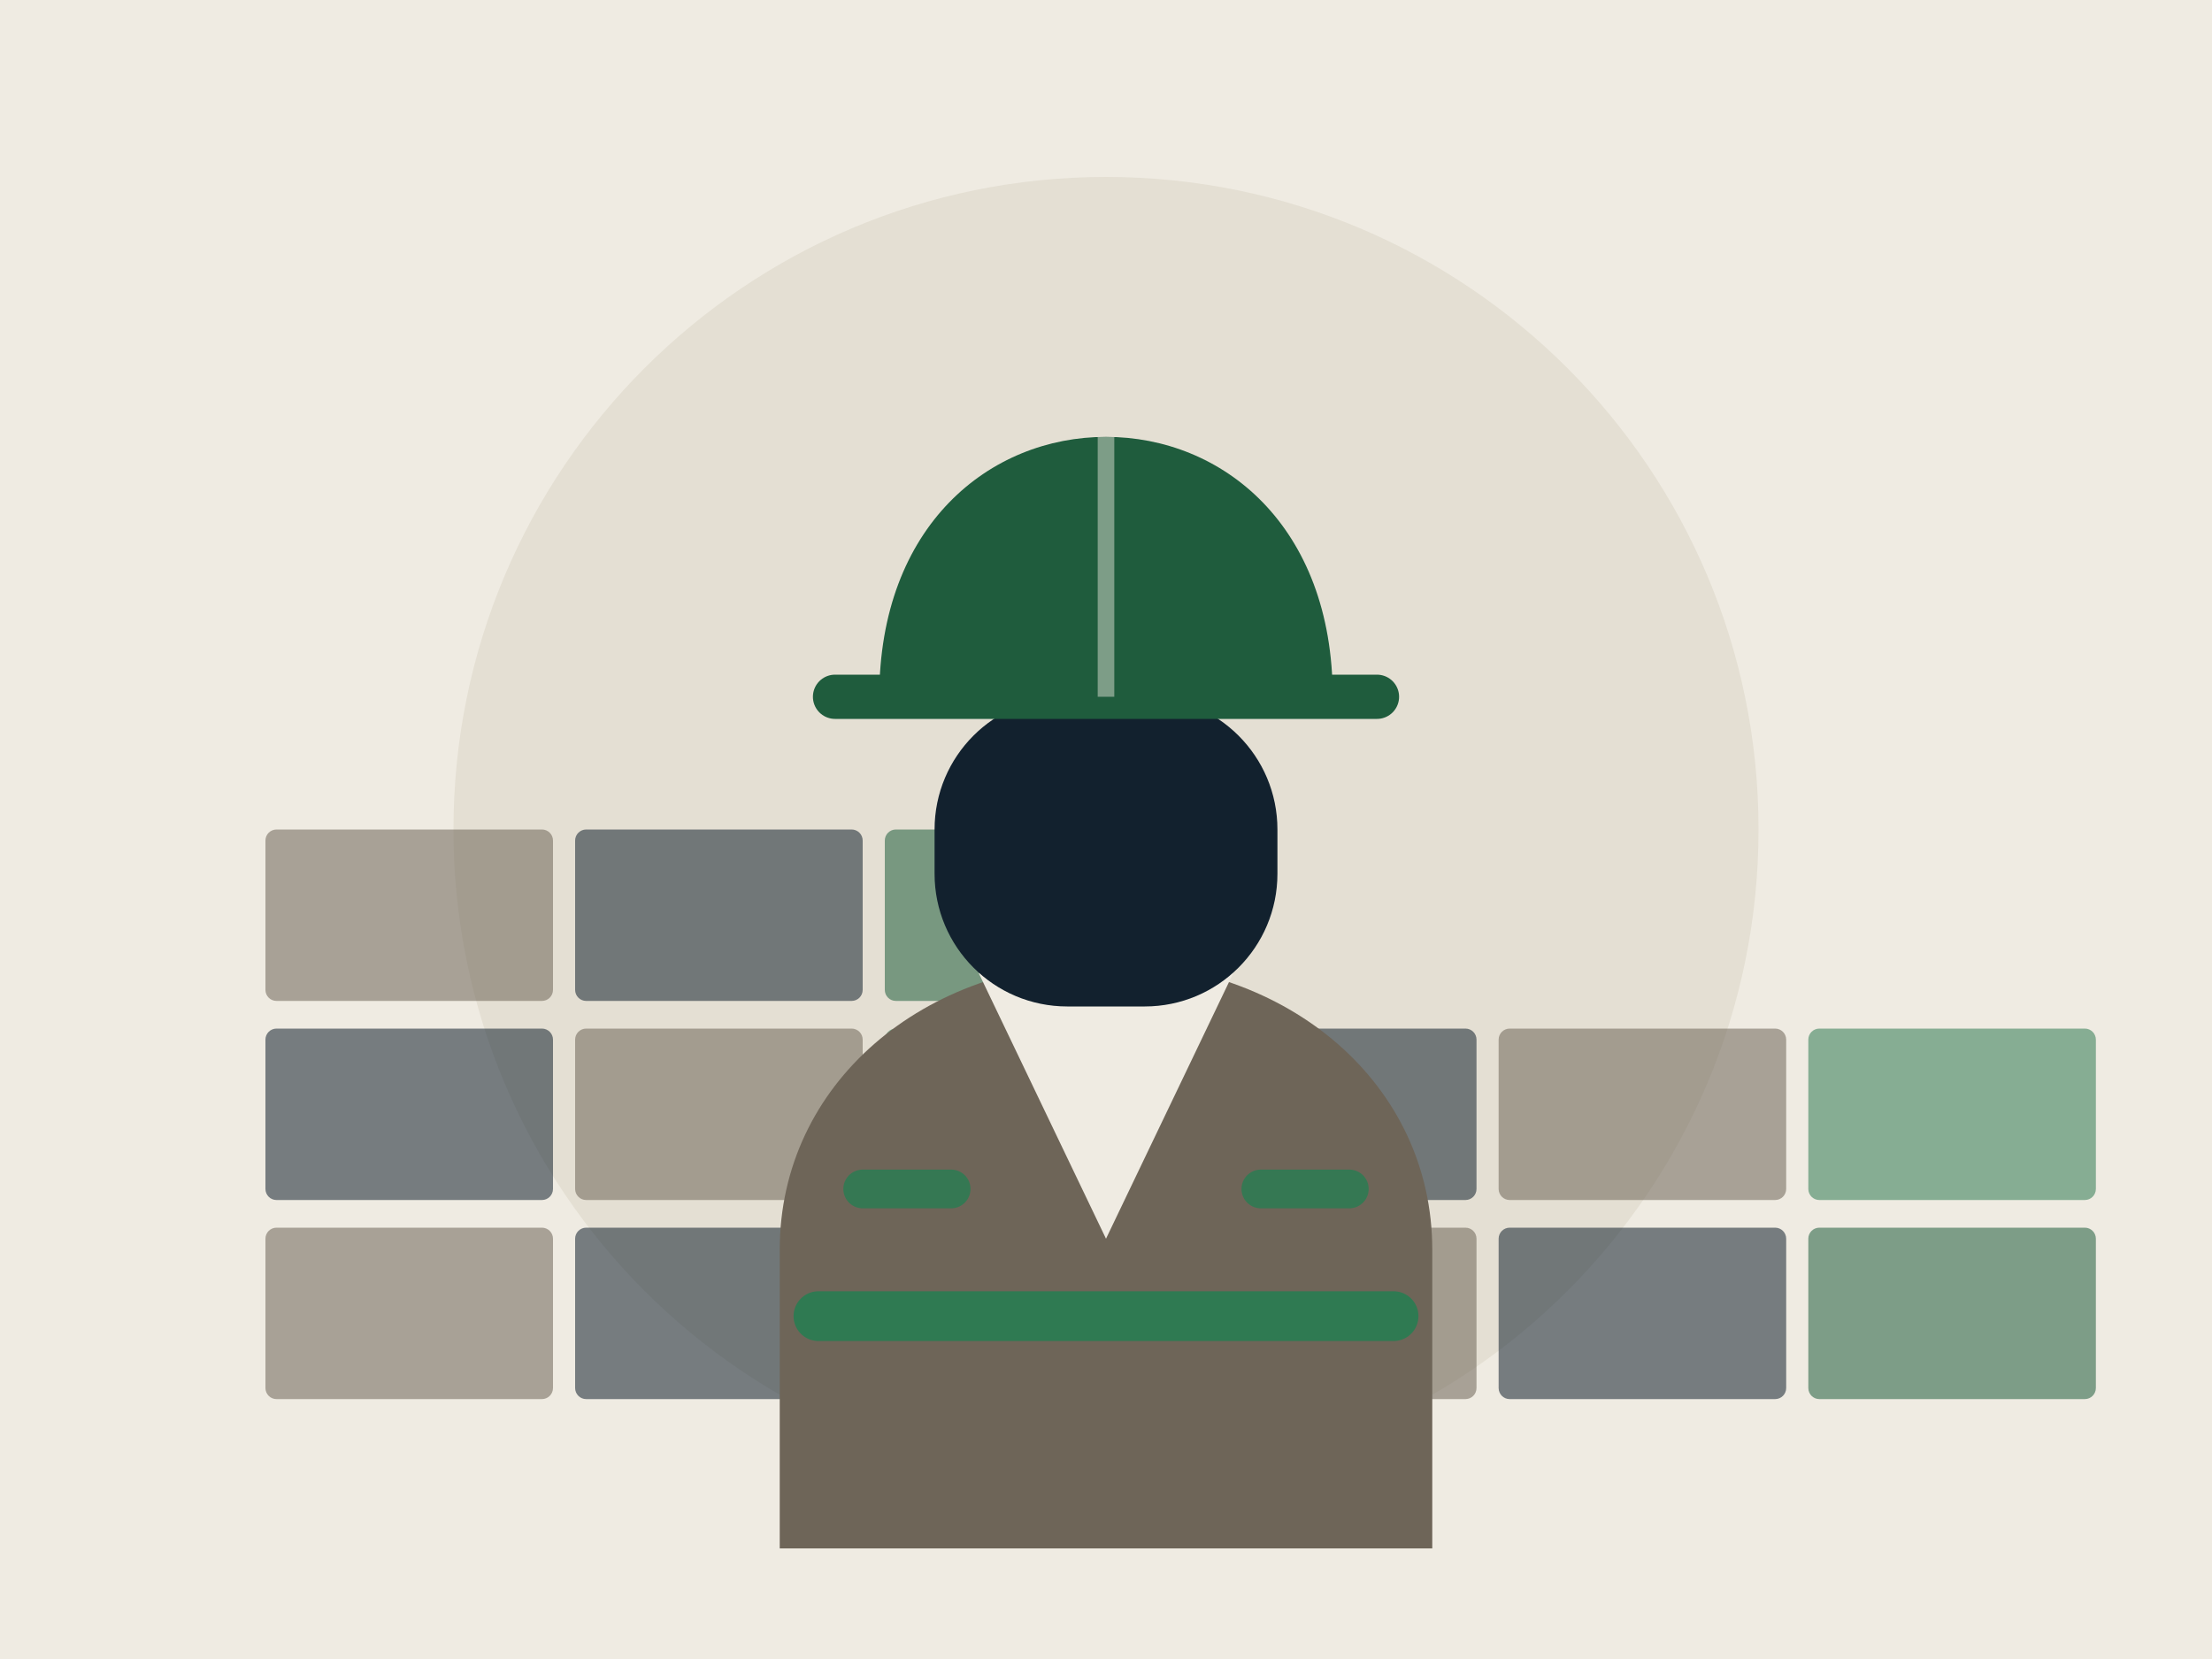
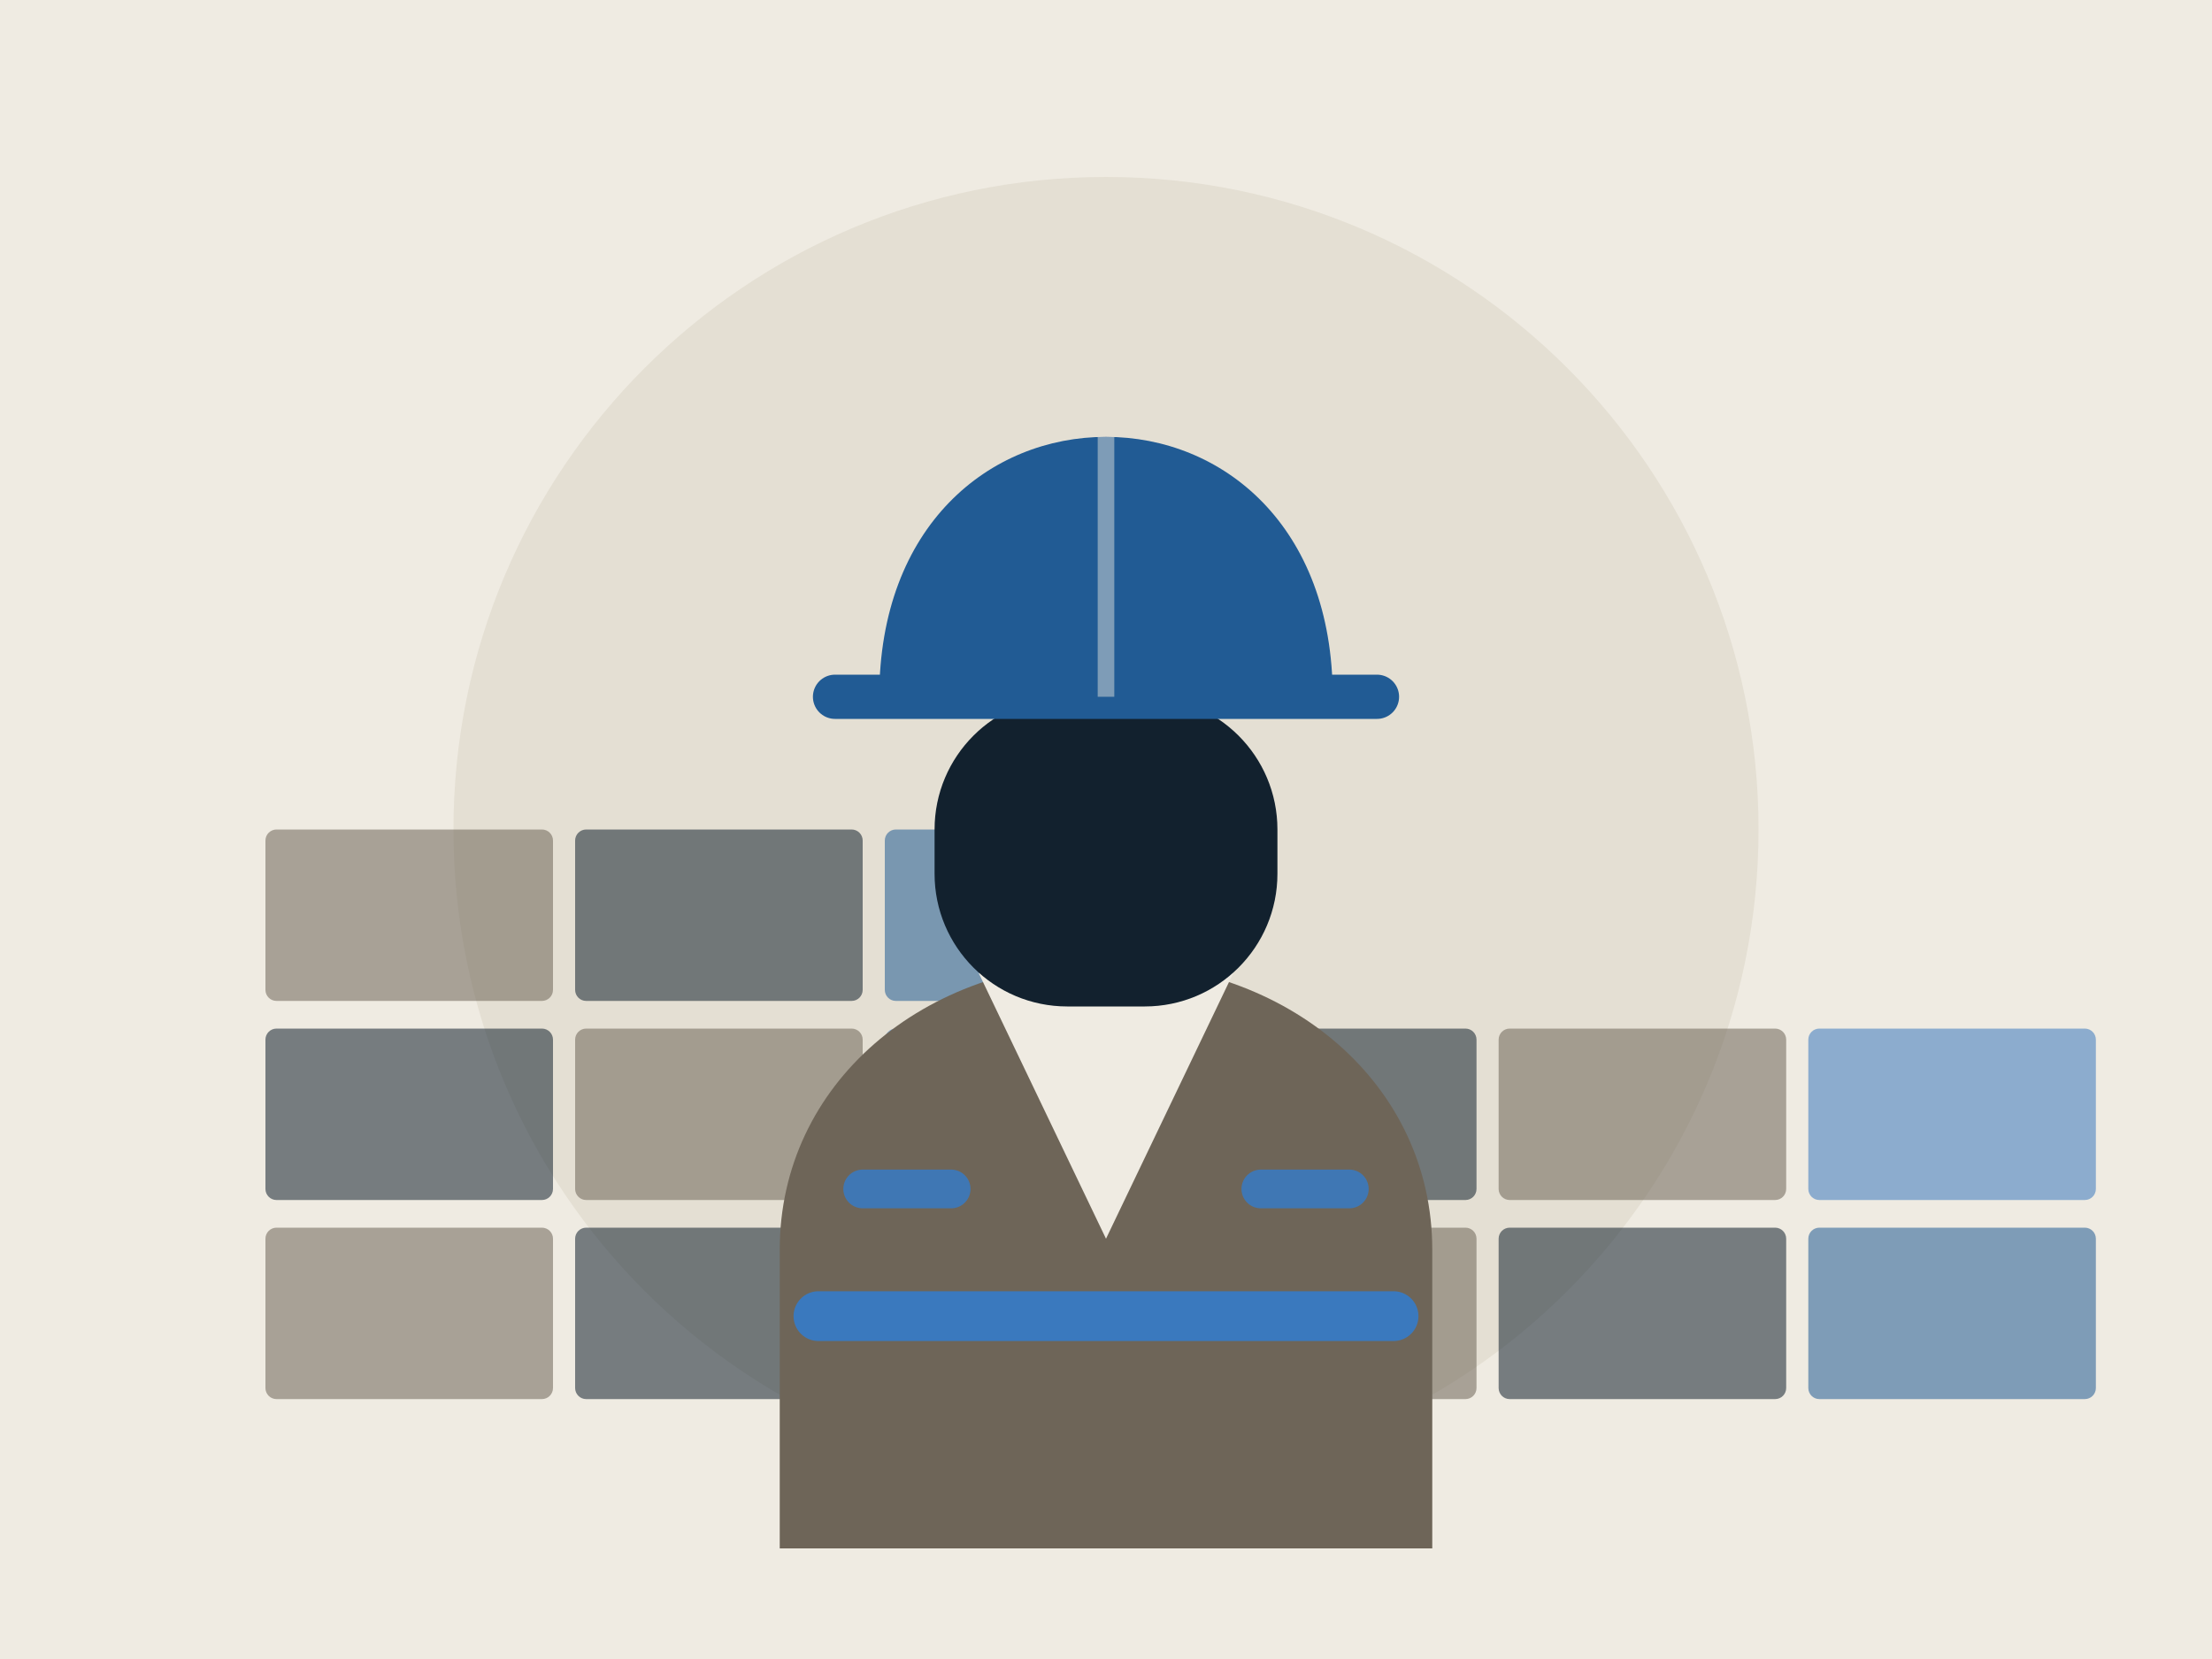
<svg xmlns="http://www.w3.org/2000/svg" viewBox="0 0 800 600" width="800" height="600" role="img" aria-label="Operador de MADAVAN en patio de contenedores">
  <style>
@keyframes reflejo{0%,100%{opacity:.75}50%{opacity:1}}
@keyframes respira{0%,100%{opacity:.5}50%{opacity:.68}}
.banda{animation:reflejo 2.4s ease-in-out infinite}
.b2{animation-delay:-1.2s}
.caja{animation:respira 6s ease-in-out infinite}
.k1{animation-delay:-1.2s}.k2{animation-delay:-2.4s}
.k3{animation-delay:-3.6s}.k4{animation-delay:-4.8s}
@media (prefers-reduced-motion:reduce){*{animation:none!important}}</style>
  <rect width="800" height="600" fill="#EFEBE2" />
  <circle cx="400" cy="300" r="236" fill="#E4DFD3" />
  <rect class="caja k0" x="96" y="300" width="104" height="62" rx="4" fill="#6E6558" opacity=".55" />
  <rect class="caja k1" x="208" y="300" width="104" height="62" rx="4" fill="#12212E" opacity=".55" />
-   <rect class="caja k2" x="320" y="300" width="104" height="62" rx="4" fill="#1F5C3D" opacity=".55" />
+   <rect class="caja k2" x="320" y="300" width="104" height="62" rx="4" fill="#215B94" opacity=".55" />
  <rect class="caja k3" x="96" y="372" width="104" height="62" rx="4" fill="#12212E" opacity=".55" />
  <rect class="caja k4" x="208" y="372" width="104" height="62" rx="4" fill="#6E6558" opacity=".55" />
-   <rect class="caja k0" x="320" y="372" width="104" height="62" rx="4" fill="#2F7A52" opacity=".55" />
+   <rect class="caja k0" x="320" y="372" width="104" height="62" rx="4" fill="#3A79BE" opacity=".55" />
  <rect class="caja k1" x="96" y="444" width="104" height="62" rx="4" fill="#6E6558" opacity=".55" />
  <rect class="caja k2" x="208" y="444" width="104" height="62" rx="4" fill="#12212E" opacity=".55" />
-   <rect class="caja k3" x="320" y="444" width="104" height="62" rx="4" fill="#1F5C3D" opacity=".55" />
+   <rect class="caja k3" x="320" y="444" width="104" height="62" rx="4" fill="#215B94" opacity=".55" />
  <rect class="caja k4" x="430" y="372" width="104" height="62" rx="4" fill="#12212E" opacity=".55" />
  <rect class="caja k0" x="542" y="372" width="104" height="62" rx="4" fill="#6E6558" opacity=".55" />
-   <rect class="caja k1" x="654" y="372" width="104" height="62" rx="4" fill="#2F7A52" opacity=".55" />
+   <rect class="caja k1" x="654" y="372" width="104" height="62" rx="4" fill="#3A79BE" opacity=".55" />
  <rect class="caja k2" x="430" y="444" width="104" height="62" rx="4" fill="#6E6558" opacity=".55" />
  <rect class="caja k3" x="542" y="444" width="104" height="62" rx="4" fill="#12212E" opacity=".55" />
-   <rect class="caja k4" x="654" y="444" width="104" height="62" rx="4" fill="#1F5C3D" opacity=".55" />
+   <rect class="caja k4" x="654" y="444" width="104" height="62" rx="4" fill="#215B94" opacity=".55" />
  <g transform="translate(400 0)">
    <path d="M-118 560 V452 C-118 392 -66 348 0 348 C66 348 118 392 118 452 V560 Z" fill="#6E6558" />
    <path d="M-46 352 L0 448 L46 352 C28 344 -28 344 -46 352 Z" fill="#EFEBE2" />
-     <path class="banda" d="M-88 430 H-56 M56 430 H88" stroke="#2F7A52" stroke-width="14" stroke-linecap="round" opacity=".9" />
-     <path class="banda b2" d="M-104 476 H104" stroke="#2F7A52" stroke-width="18" stroke-linecap="round" />
+     <path class="banda" d="M-88 430 H-56 M56 430 H88" stroke="#3A79BE" stroke-width="14" stroke-linecap="round" opacity=".9" />
+     <path class="banda b2" d="M-104 476 H104" stroke="#3A79BE" stroke-width="18" stroke-linecap="round" />
    <rect x="-62" y="252" width="124" height="112" rx="48" fill="#12212E" />
-     <path d="M-82 252 C-82 190 -42 158 0 158 C42 158 82 190 82 252 Z" fill="#1F5C3D" />
-     <path d="M-98 252 H98" stroke="#1F5C3D" stroke-width="16" stroke-linecap="round" />
+     <path d="M-82 252 C-82 190 -42 158 0 158 C42 158 82 190 82 252 Z" fill="#215B94" />
+     <path d="M-98 252 H98" stroke="#215B94" stroke-width="16" stroke-linecap="round" />
    <path d="M0 158 V252" stroke="#EFEBE2" stroke-width="6" opacity=".45" />
  </g>
</svg>
